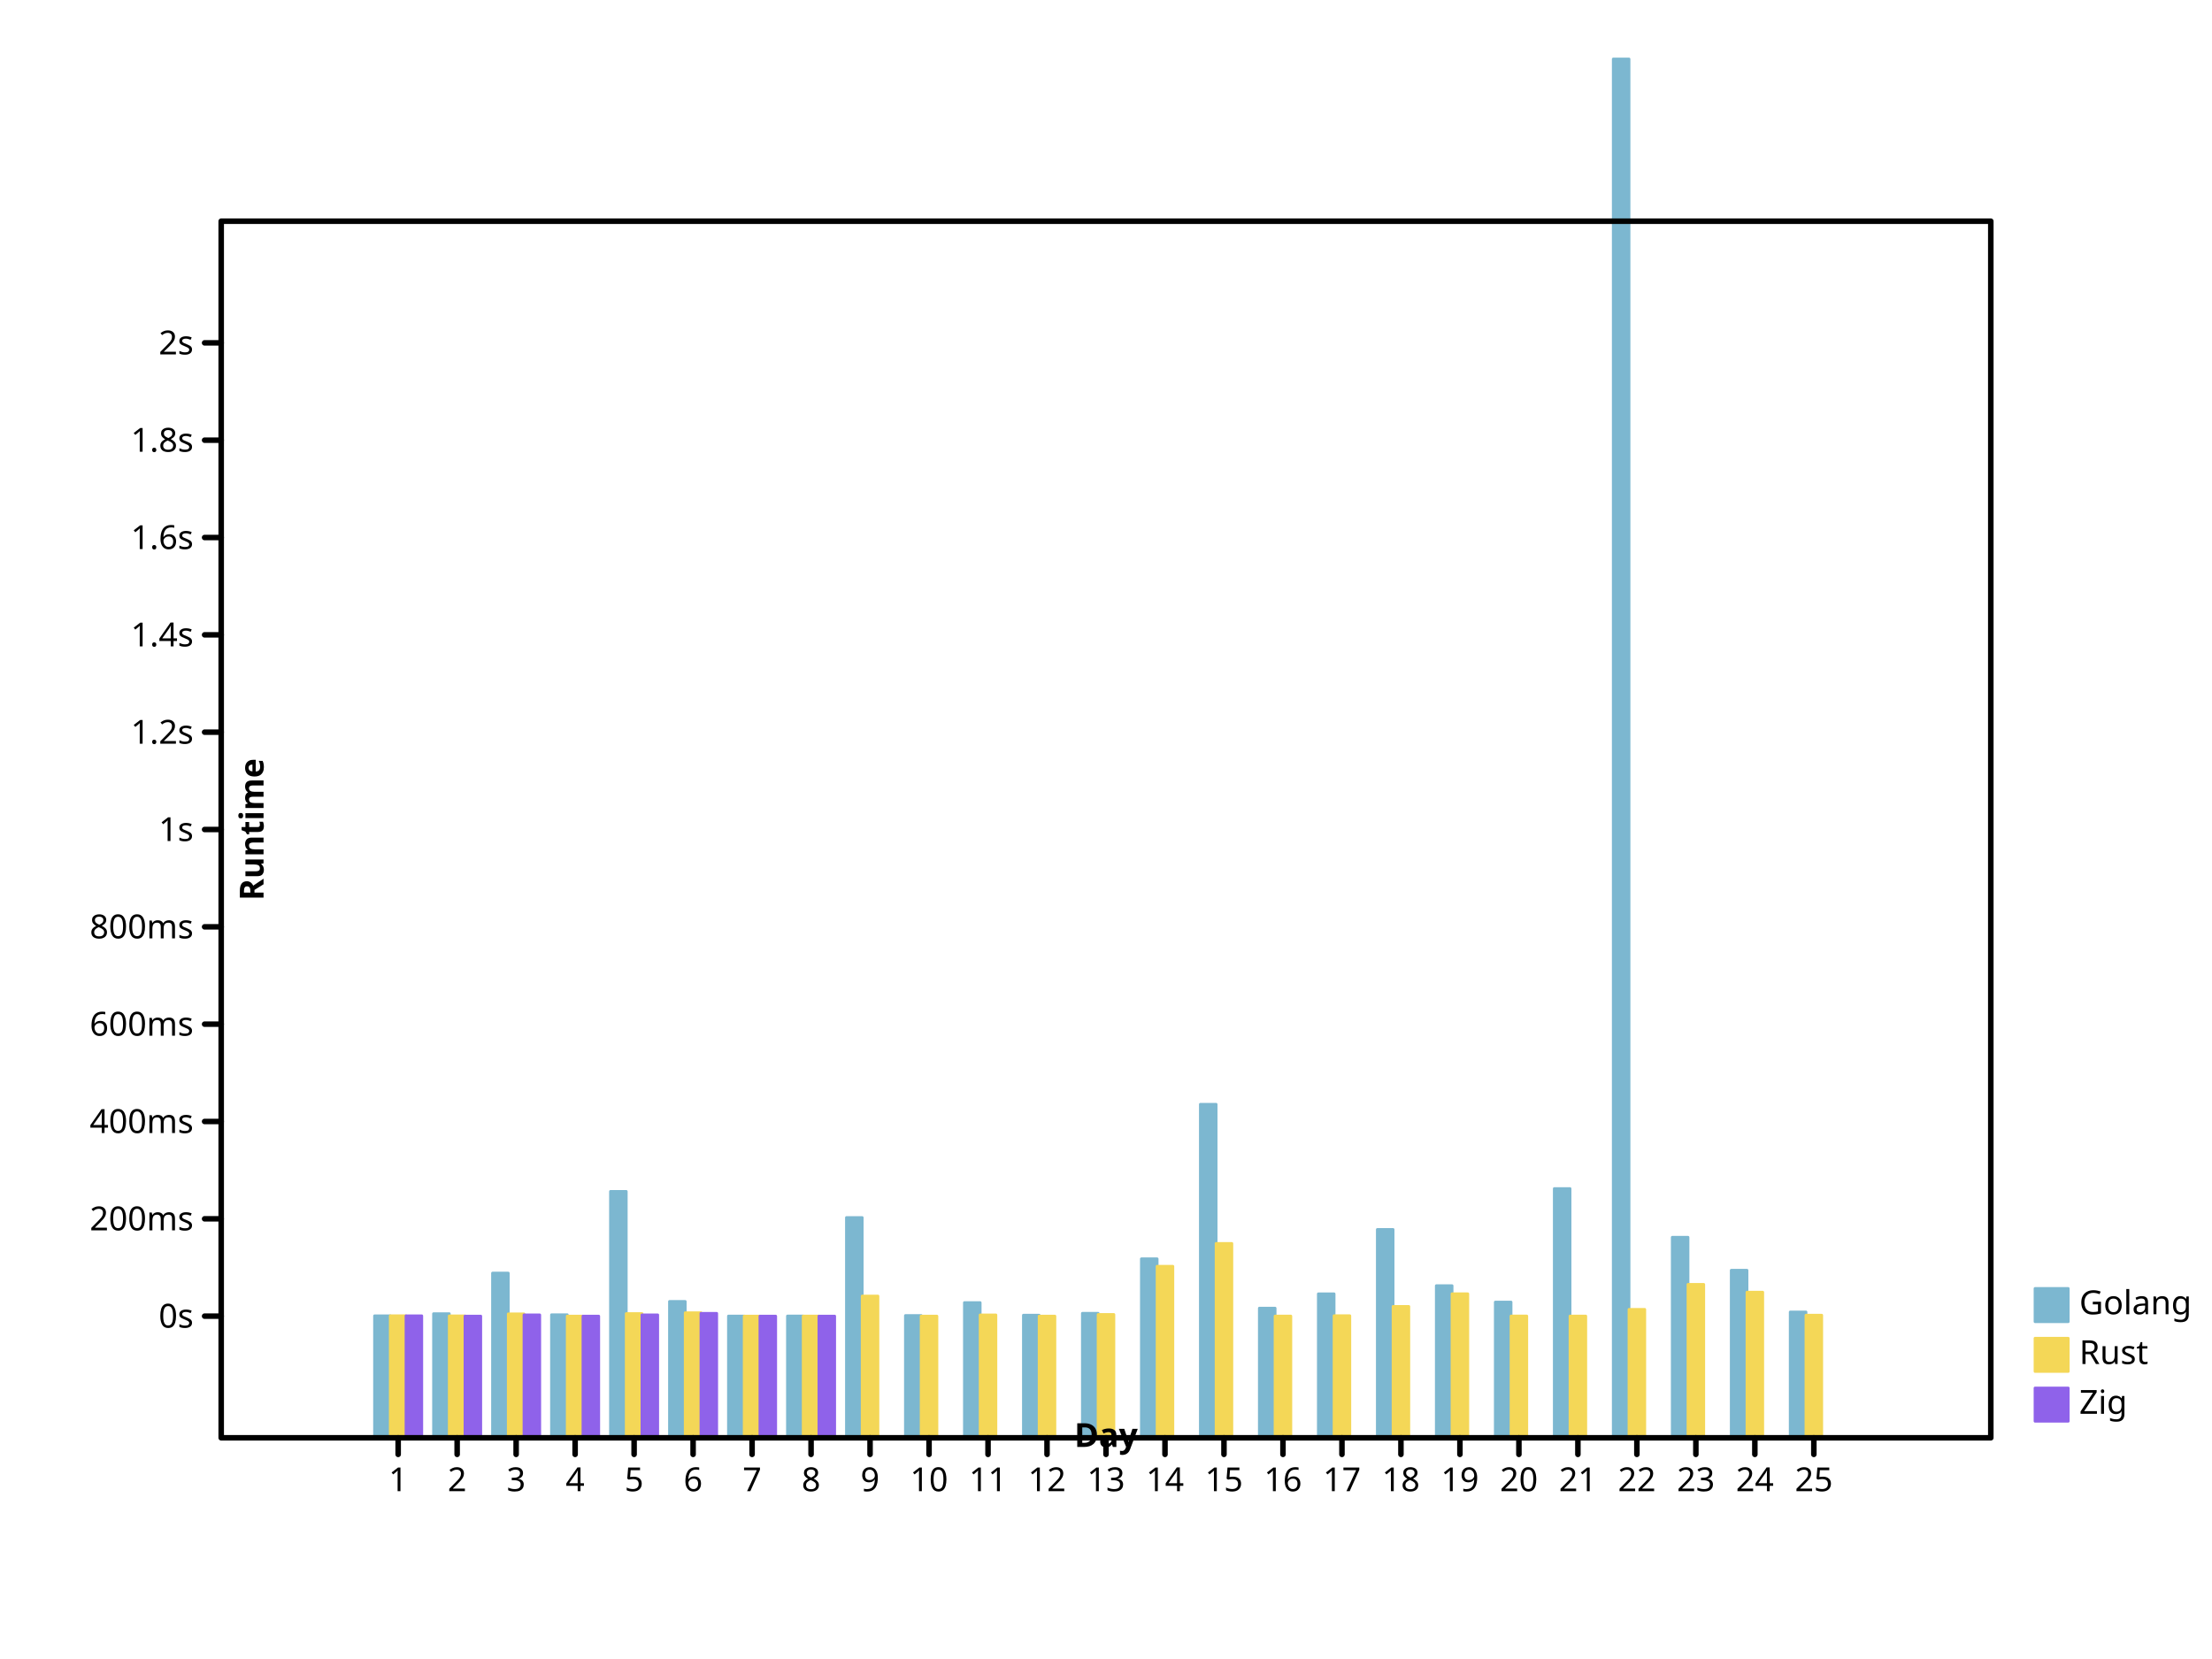
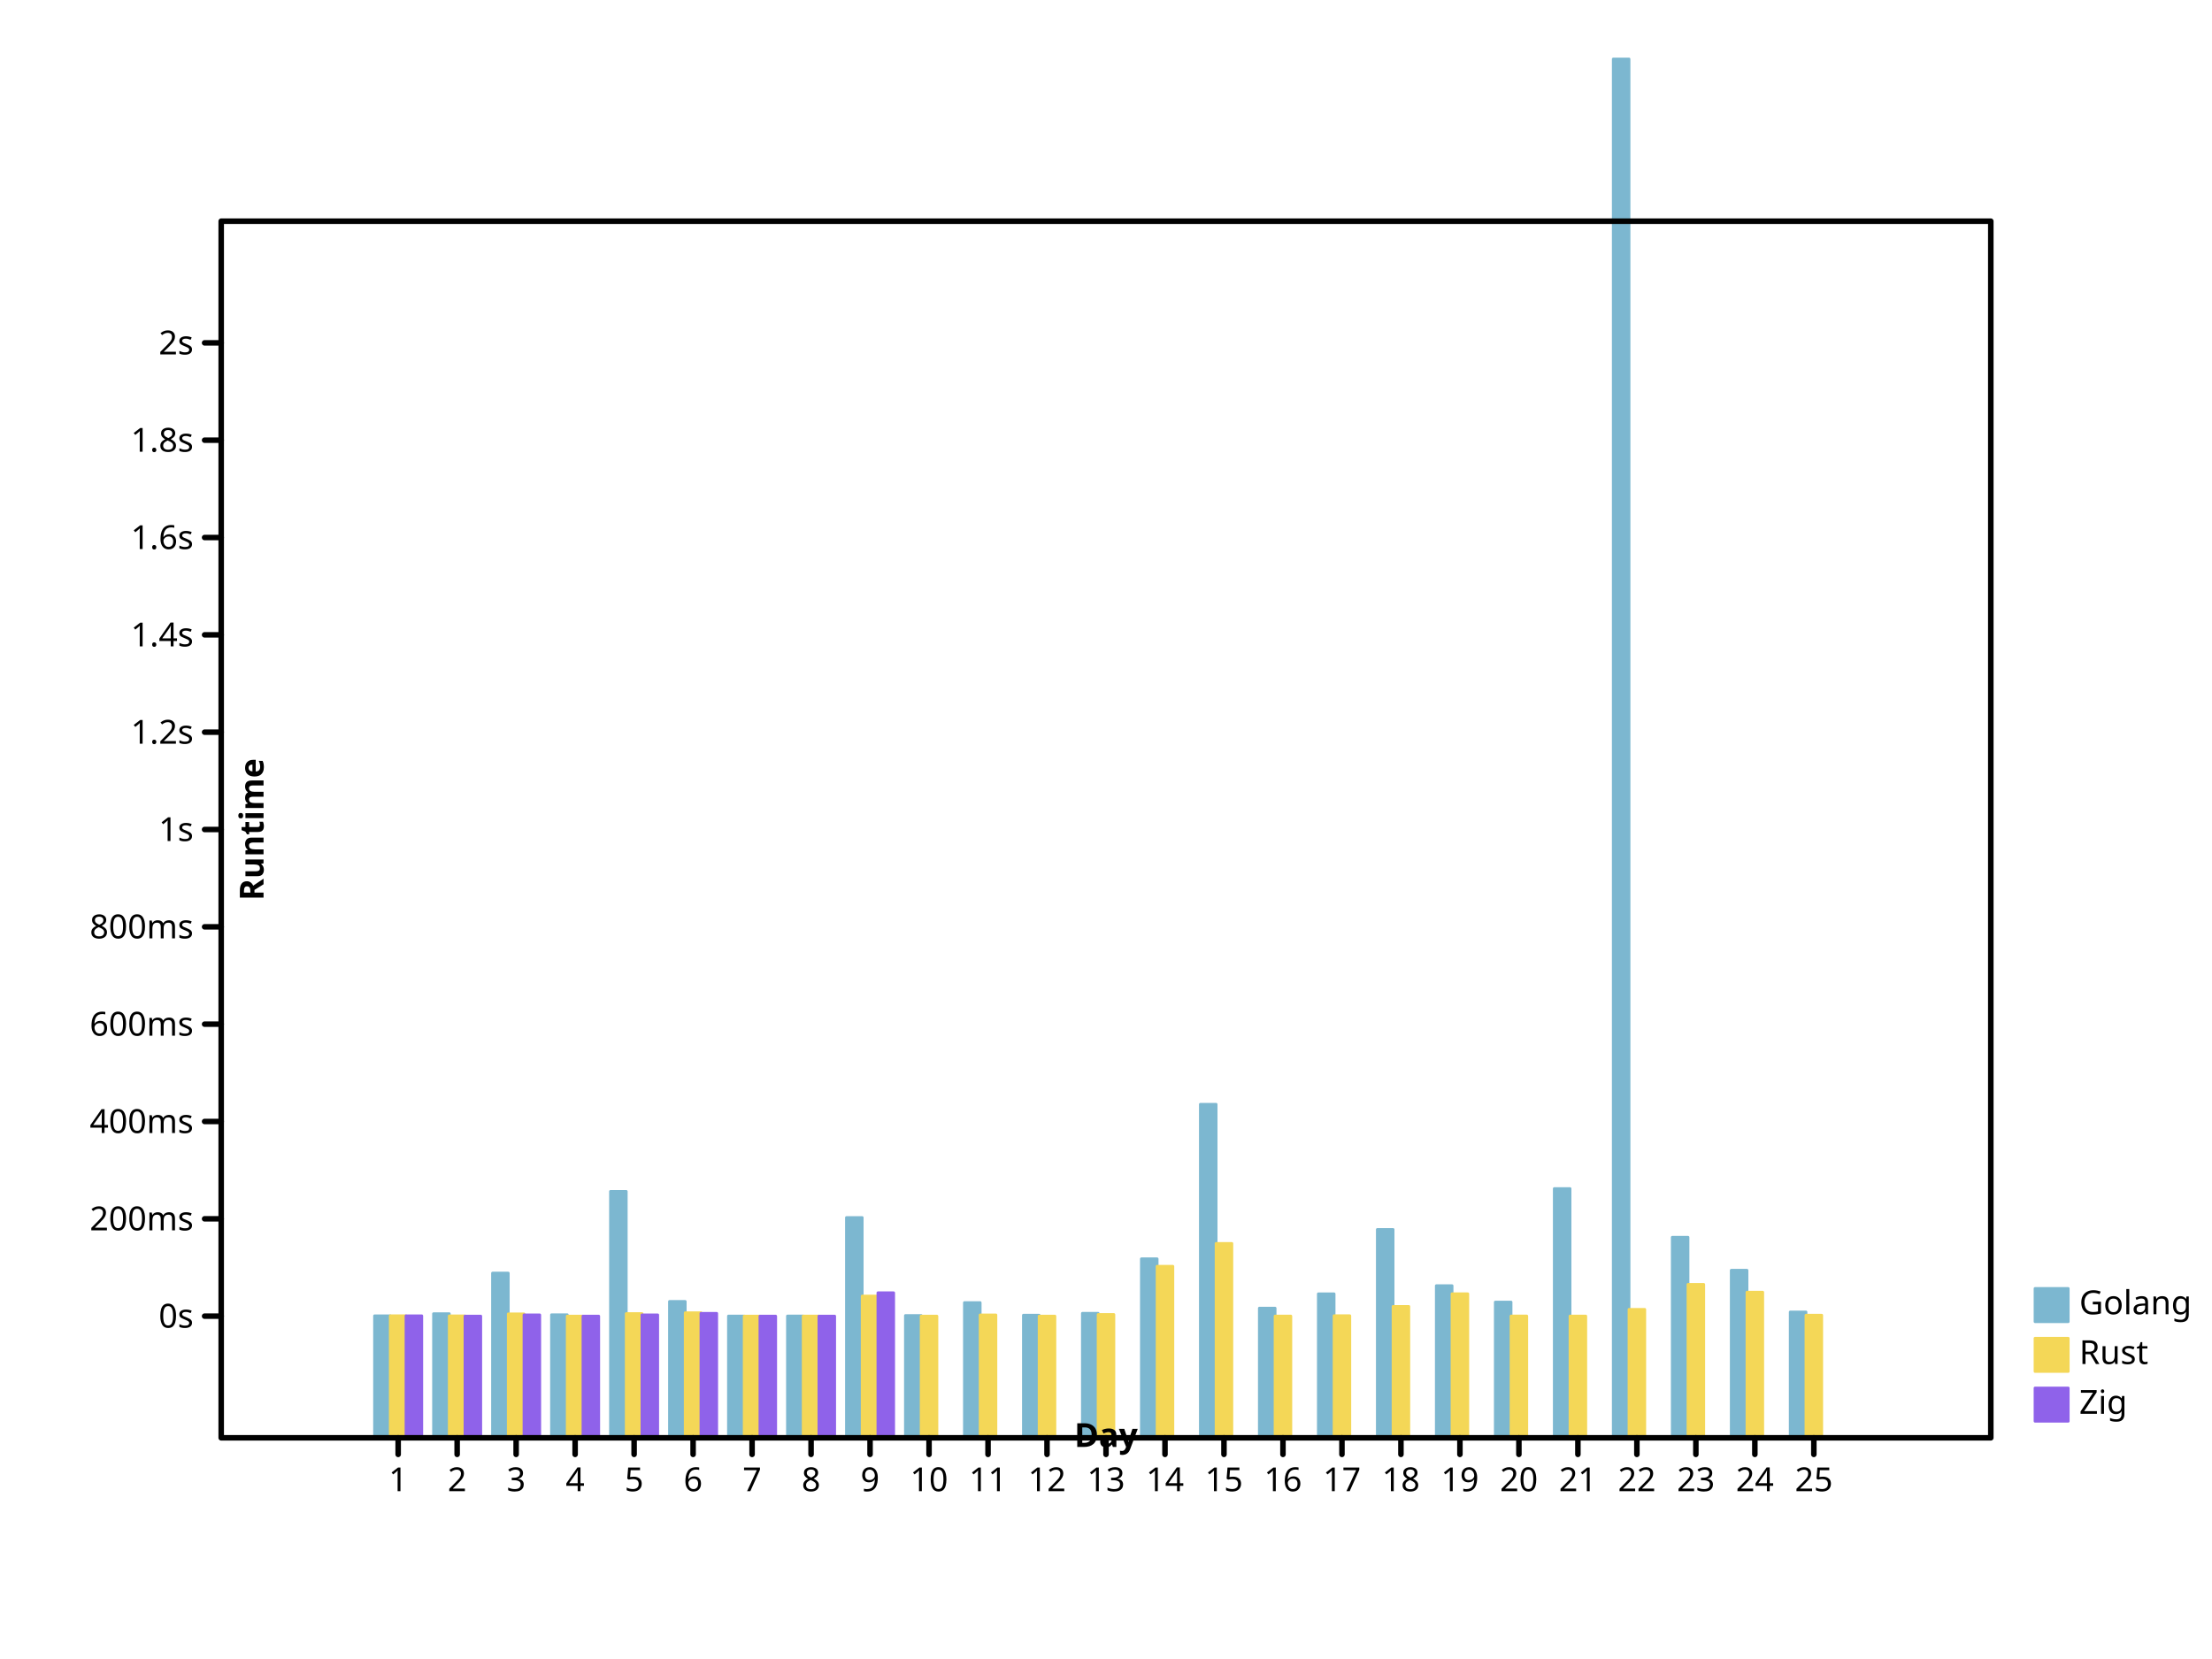
- <svg xmlns="http://www.w3.org/2000/svg" preserveAspectRatio="xMidYMid meet" width="800" height="600" viewbox="0 0 800 600">
+ <svg xmlns="http://www.w3.org/2000/svg" width="800" height="600" viewbox="0 0 800 600" preserveAspectRatio="xMidYMid meet">
  <defs>
-     <marker markerHeight="2%" id="circle" viewBox="0 0 10 10 " refX="5" refY="5" markerUnits="userSpaceOnUse" markerWidth="2%">
+     <marker markerUnits="userSpaceOnUse" markerWidth="2%" markerHeight="2%" id="circle" viewBox="0 0 10 10 " refX="5" refY="5">
      <circle cx="5" cy="5" r="3" fill="none" stroke="black" />
    </marker>
    <marker refY="5" markerUnits="userSpaceOnUse" markerWidth="2%" markerHeight="2%" id="filled-circle" viewBox="0 0 10 10 " refX="5">
-       <circle stroke="none" cx="5" cy="5" r="3" fill="black" />
+       <circle cy="5" r="3" fill="black" stroke="none" cx="5" />
    </marker>
-     <marker id="square" viewBox="0 0 10 10 " refX="5" refY="5" markerUnits="userSpaceOnUse" markerWidth="2%" markerHeight="2%">
-       <rect width="6" height="6" fill="none" stroke="black" x="2" y="2" />
+     <marker refY="5" markerUnits="userSpaceOnUse" markerWidth="2%" markerHeight="2%" id="square" viewBox="0 0 10 10 " refX="5">
+       <rect y="2" width="6" height="6" fill="none" stroke="black" x="2" />
    </marker>
-     <marker markerUnits="userSpaceOnUse" markerWidth="2%" markerHeight="2%" id="filled-square" viewBox="0 0 10 10 " refX="5" refY="5">
-       <rect fill="black" stroke="none" x="2" y="2" width="6" height="6" />
+     <marker refX="5" refY="5" markerUnits="userSpaceOnUse" markerWidth="2%" markerHeight="2%" id="filled-square" viewBox="0 0 10 10 ">
+       <rect height="6" fill="black" stroke="none" x="2" y="2" width="6" />
    </marker>
  </defs>
-   <g stroke-linecap="round" stroke-linejoin="round" transform="translate(80 520 )scale(1 -1 )" fill="hsl(198, 47%, 65%)" stroke="hsl(198, 47%, 65%)" stroke-width="1px">
-     <rect x="5.546667e+01" y="0" width="5.688889e+00" height="4.411344e+01" vector-effect="non-scaling-stroke" />
-     <rect y="0" width="5.688889e+00" height="4.488668e+01" vector-effect="non-scaling-stroke" x="7.680000e+01" />
-     <rect vector-effect="non-scaling-stroke" x="9.813333e+01" y="0" width="5.688889e+00" height="5.956744e+01" />
-     <rect width="5.688889e+00" height="4.450090e+01" vector-effect="non-scaling-stroke" x="1.194667e+02" y="0" />
-     <rect height="8.910424e+01" vector-effect="non-scaling-stroke" x="1.408000e+02" y="0" width="5.688889e+00" />
-     <rect vector-effect="non-scaling-stroke" x="1.621333e+02" y="0" width="5.688889e+00" height="4.930535e+01" />
-     <rect vector-effect="non-scaling-stroke" x="1.834667e+02" y="0" width="5.688889e+00" height="4.403223e+01" />
-     <rect height="4.404383e+01" vector-effect="non-scaling-stroke" x="2.048000e+02" y="0" width="5.688889e+00" />
-     <rect width="5.688889e+00" height="7.965545e+01" vector-effect="non-scaling-stroke" x="2.261333e+02" y="0" />
-     <rect y="0" width="5.688889e+00" height="4.421793e+01" vector-effect="non-scaling-stroke" x="2.474667e+02" />
-     <rect y="0" width="5.688889e+00" height="4.889217e+01" vector-effect="non-scaling-stroke" x="2.688000e+02" />
-     <rect y="0" width="5.688889e+00" height="4.433675e+01" vector-effect="non-scaling-stroke" x="2.901333e+02" />
-     <rect y="0" width="5.688889e+00" height="4.502286e+01" vector-effect="non-scaling-stroke" x="3.114667e+02" />
+   <g stroke="hsl(198, 47%, 65%)" stroke-width="1px" stroke-linecap="round" stroke-linejoin="round" transform="translate(80 520 )scale(1 -1 )" fill="hsl(198, 47%, 65%)">
+     <rect vector-effect="non-scaling-stroke" x="5.546667e+01" y="0" width="5.688889e+00" height="4.411344e+01" />
+     <rect width="5.688889e+00" height="4.488668e+01" vector-effect="non-scaling-stroke" x="7.680000e+01" y="0" />
+     <rect x="9.813333e+01" y="0" width="5.688889e+00" height="5.956744e+01" vector-effect="non-scaling-stroke" />
+     <rect vector-effect="non-scaling-stroke" x="1.194667e+02" y="0" width="5.688889e+00" height="4.450090e+01" />
+     <rect y="0" width="5.688889e+00" height="8.910424e+01" vector-effect="non-scaling-stroke" x="1.408000e+02" />
+     <rect width="5.688889e+00" height="4.930535e+01" vector-effect="non-scaling-stroke" x="1.621333e+02" y="0" />
+     <rect height="4.403223e+01" vector-effect="non-scaling-stroke" x="1.834667e+02" y="0" width="5.688889e+00" />
+     <rect vector-effect="non-scaling-stroke" x="2.048000e+02" y="0" width="5.688889e+00" height="4.404383e+01" />
+     <rect vector-effect="non-scaling-stroke" x="2.261333e+02" y="0" width="5.688889e+00" height="7.965545e+01" />
+     <rect vector-effect="non-scaling-stroke" x="2.474667e+02" y="0" width="5.688889e+00" height="4.421793e+01" />
+     <rect vector-effect="non-scaling-stroke" x="2.688000e+02" y="0" width="5.688889e+00" height="4.889217e+01" />
+     <rect width="5.688889e+00" height="4.433675e+01" vector-effect="non-scaling-stroke" x="2.901333e+02" y="0" />
+     <rect width="5.688889e+00" height="4.502286e+01" vector-effect="non-scaling-stroke" x="3.114667e+02" y="0" />
    <rect x="3.328000e+02" y="0" width="5.688889e+00" height="6.472781e+01" vector-effect="non-scaling-stroke" />
-     <rect x="3.541333e+02" y="0" width="5.688889e+00" height="1.206203e+02" vector-effect="non-scaling-stroke" />
-     <rect height="4.688408e+01" vector-effect="non-scaling-stroke" x="3.754667e+02" y="0" width="5.688889e+00" />
+     <rect vector-effect="non-scaling-stroke" x="3.541333e+02" y="0" width="5.688889e+00" height="1.206203e+02" />
+     <rect y="0" width="5.688889e+00" height="4.688408e+01" vector-effect="non-scaling-stroke" x="3.754667e+02" />
    <rect vector-effect="non-scaling-stroke" x="3.968000e+02" y="0" width="5.688889e+00" height="5.206799e+01" />
-     <rect vector-effect="non-scaling-stroke" x="4.181333e+02" y="0" width="5.688889e+00" height="7.533751e+01" />
-     <rect x="4.394667e+02" y="0" width="5.688889e+00" height="5.500452e+01" vector-effect="non-scaling-stroke" />
-     <rect y="0" width="5.688889e+00" height="4.908151e+01" vector-effect="non-scaling-stroke" x="4.608000e+02" />
-     <rect width="5.688889e+00" height="9.013012e+01" vector-effect="non-scaling-stroke" x="4.821333e+02" y="0" />
-     <rect width="5.688889e+00" height="4.986591e+02" vector-effect="non-scaling-stroke" x="5.034667e+02" y="0" />
-     <rect vector-effect="non-scaling-stroke" x="5.248000e+02" y="0" width="5.688889e+00" height="7.252352e+01" />
-     <rect height="6.058916e+01" vector-effect="non-scaling-stroke" x="5.461333e+02" y="0" width="5.688889e+00" />
-     <rect y="0" width="5.688889e+00" height="4.549603e+01" vector-effect="non-scaling-stroke" x="5.674667e+02" />
+     <rect x="4.181333e+02" y="0" width="5.688889e+00" height="7.533751e+01" vector-effect="non-scaling-stroke" />
+     <rect vector-effect="non-scaling-stroke" x="4.394667e+02" y="0" width="5.688889e+00" height="5.500452e+01" />
+     <rect x="4.608000e+02" y="0" width="5.688889e+00" height="4.908151e+01" vector-effect="non-scaling-stroke" />
+     <rect height="9.013012e+01" vector-effect="non-scaling-stroke" x="4.821333e+02" y="0" width="5.688889e+00" />
+     <rect x="5.034667e+02" y="0" width="5.688889e+00" height="4.986591e+02" vector-effect="non-scaling-stroke" />
+     <rect height="7.252352e+01" vector-effect="non-scaling-stroke" x="5.248000e+02" y="0" width="5.688889e+00" />
+     <rect vector-effect="non-scaling-stroke" x="5.461333e+02" y="0" width="5.688889e+00" height="6.058916e+01" />
+     <rect height="4.549603e+01" vector-effect="non-scaling-stroke" x="5.674667e+02" y="0" width="5.688889e+00" />
  </g>
  <g stroke-linecap="round" stroke-linejoin="round" transform="translate(80 520 )scale(1 -1 )" fill="hsl(49, 88%, 65%)" stroke="hsl(49, 88%, 65%)" stroke-width="1px">
    <rect vector-effect="non-scaling-stroke" x="6.115556e+01" y="0" width="5.688889e+00" height="4.412049e+01" />
-     <rect vector-effect="non-scaling-stroke" x="8.248889e+01" y="0" width="5.688889e+00" height="4.408069e+01" />
-     <rect y="0" width="5.688889e+00" height="4.480366e+01" vector-effect="non-scaling-stroke" x="1.038222e+02" />
-     <rect vector-effect="non-scaling-stroke" x="1.251556e+02" y="0" width="5.688889e+00" height="4.400138e+01" />
-     <rect y="0" width="5.688889e+00" height="4.491188e+01" vector-effect="non-scaling-stroke" x="1.464889e+02" />
-     <rect x="1.678222e+02" y="0" width="5.688889e+00" height="4.521781e+01" vector-effect="non-scaling-stroke" />
-     <rect height="4.400071e+01" vector-effect="non-scaling-stroke" x="1.891556e+02" y="0" width="5.688889e+00" />
-     <rect vector-effect="non-scaling-stroke" x="2.104889e+02" y="0" width="5.688889e+00" height="4.401271e+01" />
-     <rect y="0" width="5.688889e+00" height="5.126519e+01" vector-effect="non-scaling-stroke" x="2.318222e+02" />
+     <rect height="4.408069e+01" vector-effect="non-scaling-stroke" x="8.248889e+01" y="0" width="5.688889e+00" />
+     <rect height="4.480366e+01" vector-effect="non-scaling-stroke" x="1.038222e+02" y="0" width="5.688889e+00" />
+     <rect width="5.688889e+00" height="4.400138e+01" vector-effect="non-scaling-stroke" x="1.251556e+02" y="0" />
+     <rect x="1.464889e+02" y="0" width="5.688889e+00" height="4.491188e+01" vector-effect="non-scaling-stroke" />
+     <rect height="4.521781e+01" vector-effect="non-scaling-stroke" x="1.678222e+02" y="0" width="5.688889e+00" />
+     <rect width="5.688889e+00" height="4.400071e+01" vector-effect="non-scaling-stroke" x="1.891556e+02" y="0" />
+     <rect width="5.688889e+00" height="4.401271e+01" vector-effect="non-scaling-stroke" x="2.104889e+02" y="0" />
+     <rect x="2.318222e+02" y="0" width="5.688889e+00" height="5.126519e+01" vector-effect="non-scaling-stroke" />
    <rect vector-effect="non-scaling-stroke" x="2.531556e+02" y="0" width="5.688889e+00" height="4.400106e+01" />
    <rect vector-effect="non-scaling-stroke" x="2.744889e+02" y="0" width="5.688889e+00" height="4.443394e+01" />
-     <rect width="5.688889e+00" height="4.401113e+01" vector-effect="non-scaling-stroke" x="2.958222e+02" y="0" />
-     <rect x="3.171556e+02" y="0" width="5.688889e+00" height="4.458890e+01" vector-effect="non-scaling-stroke" />
-     <rect vector-effect="non-scaling-stroke" x="3.384889e+02" y="0" width="5.688889e+00" height="6.202717e+01" />
-     <rect vector-effect="non-scaling-stroke" x="3.598222e+02" y="0" width="5.688889e+00" height="7.028620e+01" />
-     <rect vector-effect="non-scaling-stroke" x="3.811556e+02" y="0" width="5.688889e+00" height="4.402381e+01" />
-     <rect width="5.688889e+00" height="4.414066e+01" vector-effect="non-scaling-stroke" x="4.024889e+02" y="0" />
-     <rect height="4.750379e+01" vector-effect="non-scaling-stroke" x="4.238222e+02" y="0" width="5.688889e+00" />
-     <rect vector-effect="non-scaling-stroke" x="4.451556e+02" y="0" width="5.688889e+00" height="5.208208e+01" />
-     <rect vector-effect="non-scaling-stroke" x="4.664889e+02" y="0" width="5.688889e+00" height="4.403650e+01" />
-     <rect y="0" width="5.688889e+00" height="4.402484e+01" vector-effect="non-scaling-stroke" x="4.878222e+02" />
-     <rect x="5.091556e+02" y="0" width="5.688889e+00" height="4.644030e+01" vector-effect="non-scaling-stroke" />
+     <rect height="4.401113e+01" vector-effect="non-scaling-stroke" x="2.958222e+02" y="0" width="5.688889e+00" />
+     <rect vector-effect="non-scaling-stroke" x="3.171556e+02" y="0" width="5.688889e+00" height="4.458890e+01" />
+     <rect width="5.688889e+00" height="6.202717e+01" vector-effect="non-scaling-stroke" x="3.384889e+02" y="0" />
+     <rect x="3.598222e+02" y="0" width="5.688889e+00" height="7.028620e+01" vector-effect="non-scaling-stroke" />
+     <rect y="0" width="5.688889e+00" height="4.402381e+01" vector-effect="non-scaling-stroke" x="3.811556e+02" />
+     <rect y="0" width="5.688889e+00" height="4.414066e+01" vector-effect="non-scaling-stroke" x="4.024889e+02" />
+     <rect x="4.238222e+02" y="0" width="5.688889e+00" height="4.750379e+01" vector-effect="non-scaling-stroke" />
+     <rect x="4.451556e+02" y="0" width="5.688889e+00" height="5.208208e+01" vector-effect="non-scaling-stroke" />
+     <rect width="5.688889e+00" height="4.403650e+01" vector-effect="non-scaling-stroke" x="4.664889e+02" y="0" />
+     <rect vector-effect="non-scaling-stroke" x="4.878222e+02" y="0" width="5.688889e+00" height="4.402484e+01" />
+     <rect width="5.688889e+00" height="4.644030e+01" vector-effect="non-scaling-stroke" x="5.091556e+02" y="0" />
    <rect height="5.547576e+01" vector-effect="non-scaling-stroke" x="5.304889e+02" y="0" width="5.688889e+00" />
-     <rect vector-effect="non-scaling-stroke" x="5.518222e+02" y="0" width="5.688889e+00" height="5.265991e+01" />
-     <rect width="5.688889e+00" height="4.433897e+01" vector-effect="non-scaling-stroke" x="5.731556e+02" y="0" />
+     <rect x="5.518222e+02" y="0" width="5.688889e+00" height="5.265991e+01" vector-effect="non-scaling-stroke" />
+     <rect vector-effect="non-scaling-stroke" x="5.731556e+02" y="0" width="5.688889e+00" height="4.433897e+01" />
  </g>
-   <g fill="hsl(260, 76%, 65%)" stroke="hsl(260, 76%, 65%)" stroke-width="1px" stroke-linecap="round" stroke-linejoin="round" transform="translate(80 520 )scale(1 -1 )">
-     <rect vector-effect="non-scaling-stroke" x="6.684444e+01" y="0" width="5.688889e+00" height="4.411533e+01" />
-     <rect vector-effect="non-scaling-stroke" x="8.817778e+01" y="0" width="5.688889e+00" height="4.401099e+01" />
-     <rect vector-effect="non-scaling-stroke" x="1.095111e+02" y="0" width="5.688889e+00" height="4.444991e+01" />
-     <rect height="4.400138e+01" vector-effect="non-scaling-stroke" x="1.308444e+02" y="0" width="5.688889e+00" />
-     <rect vector-effect="non-scaling-stroke" x="1.521778e+02" y="0" width="5.688889e+00" height="4.445653e+01" />
-     <rect width="5.688889e+00" height="4.500922e+01" vector-effect="non-scaling-stroke" x="1.735111e+02" y="0" />
-     <rect y="0" width="5.688889e+00" height="4.400052e+01" vector-effect="non-scaling-stroke" x="1.948444e+02" />
+   <g stroke-linecap="round" stroke-linejoin="round" transform="translate(80 520 )scale(1 -1 )" fill="hsl(260, 76%, 65%)" stroke="hsl(260, 76%, 65%)" stroke-width="1px">
+     <rect height="4.411533e+01" vector-effect="non-scaling-stroke" x="6.684444e+01" y="0" width="5.688889e+00" />
+     <rect height="4.401099e+01" vector-effect="non-scaling-stroke" x="8.817778e+01" y="0" width="5.688889e+00" />
+     <rect x="1.095111e+02" y="0" width="5.688889e+00" height="4.444991e+01" vector-effect="non-scaling-stroke" />
+     <rect vector-effect="non-scaling-stroke" x="1.308444e+02" y="0" width="5.688889e+00" height="4.400138e+01" />
+     <rect width="5.688889e+00" height="4.445653e+01" vector-effect="non-scaling-stroke" x="1.521778e+02" y="0" />
+     <rect y="0" width="5.688889e+00" height="4.500922e+01" vector-effect="non-scaling-stroke" x="1.735111e+02" />
+     <rect height="4.400052e+01" vector-effect="non-scaling-stroke" x="1.948444e+02" y="0" width="5.688889e+00" />
    <rect width="5.688889e+00" height="4.400934e+01" vector-effect="non-scaling-stroke" x="2.161778e+02" y="0" />
+     <rect vector-effect="non-scaling-stroke" x="2.375111e+02" y="0" width="5.688889e+00" height="5.244426e+01" />
  </g>
-   <g font-style="normal" stroke-linejoin="round" stroke-width="1px" font-family="sans-serif" dominant-baseline="hanging" stroke-linecap="round" font-size="12px" font-weight="normal" text-anchor="start" fill="hsl(198, 47%, 65%)" stroke="hsl(198, 47%, 65%)">
-     <rect vector-effect="non-scaling-stroke" x="736" y="466" width="12" height="12" />
+   <g font-style="normal" font-size="12px" stroke-width="1px" dominant-baseline="hanging" fill="hsl(198, 47%, 65%)" stroke="hsl(198, 47%, 65%)" font-weight="normal" text-anchor="start" stroke-linejoin="round" font-family="sans-serif" stroke-linecap="round">
+     <rect y="466" width="12" height="12" vector-effect="non-scaling-stroke" x="736" />
    <g fill="black" stroke="black">
-       <text x="752" y="466" dominant-baseline="hanging" stroke="none" vector-effect="non-scaling-stroke">Golang</text>
+       <text y="466" dominant-baseline="hanging" stroke="none" vector-effect="non-scaling-stroke" x="752">Golang</text>
    </g>
-     <g font-style="normal" stroke-linejoin="round" font-family="sans-serif" font-size="12px" stroke-linecap="round" font-weight="normal" text-anchor="start" stroke-width="1px" stroke="hsl(49, 88%, 65%)" dominant-baseline="hanging" fill="hsl(49, 88%, 65%)">
-       <rect vector-effect="non-scaling-stroke" x="736" y="484" width="12" height="12" />
+     <g stroke-linejoin="round" font-family="sans-serif" font-size="12px" font-style="normal" stroke="hsl(49, 88%, 65%)" stroke-width="1px" dominant-baseline="hanging" text-anchor="start" fill="hsl(49, 88%, 65%)" stroke-linecap="round" font-weight="normal">
+       <rect height="12" vector-effect="non-scaling-stroke" x="736" y="484" width="12" />
      <g fill="black" stroke="black">
-         <text y="484" dominant-baseline="hanging" stroke="none" vector-effect="non-scaling-stroke" x="752">Rust</text>
+         <text dominant-baseline="hanging" stroke="none" vector-effect="non-scaling-stroke" x="752" y="484">Rust</text>
      </g>
-       <g font-weight="normal" text-anchor="start" stroke-width="1px" stroke="hsl(260, 76%, 65%)" font-style="normal" stroke-linecap="round" font-size="12px" font-family="sans-serif" dominant-baseline="hanging" fill="hsl(260, 76%, 65%)" stroke-linejoin="round">
-         <rect vector-effect="non-scaling-stroke" x="736" y="502" width="12" height="12" />
+       <g font-size="12px" font-weight="normal" text-anchor="start" stroke="hsl(260, 76%, 65%)" stroke-width="1px" stroke-linecap="round" stroke-linejoin="round" font-family="sans-serif" font-style="normal" fill="hsl(260, 76%, 65%)" dominant-baseline="hanging">
+         <rect y="502" width="12" height="12" vector-effect="non-scaling-stroke" x="736" />
        <g stroke="black" fill="black">
-           <text vector-effect="non-scaling-stroke" x="752" y="502" dominant-baseline="hanging" stroke="none">Zig</text>
-           <g font-style="normal" font-weight="normal" text-anchor="start" stroke-width="2px" stroke-linejoin="round" font-family="sans-serif" stroke-linecap="round" dominant-baseline="hanging" fill="none" font-size="12px">
-             <rect height="440" vector-effect="non-scaling-stroke" x="80" y="80" width="640" />
+           <text stroke="none" vector-effect="non-scaling-stroke" x="752" y="502" dominant-baseline="hanging">Zig</text>
+           <g text-anchor="start" font-size="12px" stroke-width="2px" stroke-linejoin="round" dominant-baseline="hanging" font-family="sans-serif" font-style="normal" stroke-linecap="round" font-weight="normal" fill="none">
+             <rect y="80" width="640" height="440" vector-effect="non-scaling-stroke" x="80" />
          </g>
-           <g stroke="black" font-family="sans-serif" dominant-baseline="hanging" stroke-linecap="round" font-size="12px" text-anchor="start" transform="translate(80 520 )scale(1 -1 )" stroke-width="2px" stroke-linejoin="round" fill="none" font-style="normal" font-weight="normal">
-             <path vector-effect="non-scaling-stroke" d="M64,0 L64,-6 M8.533333e+01,0 L8.533333e+01,-6 M1.066667e+02,0 L1.066667e+02,-6 M128,0 L128,-6 M1.493333e+02,0 L1.493333e+02,-6 M1.706667e+02,0 L1.706667e+02,-6 M192,0 L192,-6 M2.133333e+02,0 L2.133333e+02,-6 M2.346667e+02,0 L2.346667e+02,-6 M256,0 L256,-6 M2.773333e+02,0 L2.773333e+02,-6 M2.986667e+02,0 L2.986667e+02,-6 M320,0 L320,-6 M3.413333e+02,0 L3.413333e+02,-6 M3.626667e+02,0 L3.626667e+02,-6 M384,0 L384,-6 M4.053333e+02,0 L4.053333e+02,-6 M4.266667e+02,0 L4.266667e+02,-6 M448,0 L448,-6 M4.693333e+02,0 L4.693333e+02,-6 M4.906667e+02,0 L4.906667e+02,-6 M512,0 L512,-6 M5.333333e+02,0 L5.333333e+02,-6 M5.546667e+02,0 L5.546667e+02,-6 M576,0 L576,-6 " />
+           <g text-anchor="start" font-size="12px" font-style="normal" fill="none" dominant-baseline="hanging" transform="translate(80 520 )scale(1 -1 )" stroke-linejoin="round" font-family="sans-serif" font-weight="normal" stroke="black" stroke-width="2px" stroke-linecap="round">
+             <path d="M64,0 L64,-6 M8.533333e+01,0 L8.533333e+01,-6 M1.066667e+02,0 L1.066667e+02,-6 M128,0 L128,-6 M1.493333e+02,0 L1.493333e+02,-6 M1.706667e+02,0 L1.706667e+02,-6 M192,0 L192,-6 M2.133333e+02,0 L2.133333e+02,-6 M2.346667e+02,0 L2.346667e+02,-6 M256,0 L256,-6 M2.773333e+02,0 L2.773333e+02,-6 M2.986667e+02,0 L2.986667e+02,-6 M320,0 L320,-6 M3.413333e+02,0 L3.413333e+02,-6 M3.626667e+02,0 L3.626667e+02,-6 M384,0 L384,-6 M4.053333e+02,0 L4.053333e+02,-6 M4.266667e+02,0 L4.266667e+02,-6 M448,0 L448,-6 M4.693333e+02,0 L4.693333e+02,-6 M4.906667e+02,0 L4.906667e+02,-6 M512,0 L512,-6 M5.333333e+02,0 L5.333333e+02,-6 M5.546667e+02,0 L5.546667e+02,-6 M576,0 L576,-6 " vector-effect="non-scaling-stroke" />
          </g>
-           <g text-anchor="middle" transform="translate(80 520 )scale(1 1 )" fill="black" dominant-baseline="hanging" font-style="normal" font-weight="normal" font-size="12px" stroke="black" stroke-linejoin="round" font-family="sans-serif" stroke-width="2px" stroke-linecap="round">
-             <text stroke="none" vector-effect="non-scaling-stroke" x="64" y="10" dominant-baseline="hanging">1</text>
-             <text stroke="none" vector-effect="non-scaling-stroke" x="8.533333e+01" y="10" dominant-baseline="hanging">2</text>
+           <g text-anchor="middle" stroke-linejoin="round" transform="translate(80 520 )scale(1 1 )" font-family="sans-serif" font-size="12px" fill="black" stroke="black" stroke-width="2px" stroke-linecap="round" dominant-baseline="hanging" font-style="normal" font-weight="normal">
+             <text vector-effect="non-scaling-stroke" x="64" y="10" dominant-baseline="hanging" stroke="none">1</text>
+             <text y="10" dominant-baseline="hanging" stroke="none" vector-effect="non-scaling-stroke" x="8.533333e+01">2</text>
            <text y="10" dominant-baseline="hanging" stroke="none" vector-effect="non-scaling-stroke" x="1.066667e+02">3</text>
-             <text stroke="none" vector-effect="non-scaling-stroke" x="128" y="10" dominant-baseline="hanging">4</text>
-             <text dominant-baseline="hanging" stroke="none" vector-effect="non-scaling-stroke" x="1.493333e+02" y="10">5</text>
-             <text x="1.706667e+02" y="10" dominant-baseline="hanging" stroke="none" vector-effect="non-scaling-stroke">6</text>
-             <text y="10" dominant-baseline="hanging" stroke="none" vector-effect="non-scaling-stroke" x="192">7</text>
-             <text stroke="none" vector-effect="non-scaling-stroke" x="2.133333e+02" y="10" dominant-baseline="hanging">8</text>
+             <text y="10" dominant-baseline="hanging" stroke="none" vector-effect="non-scaling-stroke" x="128">4</text>
+             <text y="10" dominant-baseline="hanging" stroke="none" vector-effect="non-scaling-stroke" x="1.493333e+02">5</text>
+             <text dominant-baseline="hanging" stroke="none" vector-effect="non-scaling-stroke" x="1.706667e+02" y="10">6</text>
+             <text dominant-baseline="hanging" stroke="none" vector-effect="non-scaling-stroke" x="192" y="10">7</text>
+             <text x="2.133333e+02" y="10" dominant-baseline="hanging" stroke="none" vector-effect="non-scaling-stroke">8</text>
            <text stroke="none" vector-effect="non-scaling-stroke" x="2.346667e+02" y="10" dominant-baseline="hanging">9</text>
-             <text x="256" y="10" dominant-baseline="hanging" stroke="none" vector-effect="non-scaling-stroke">10</text>
-             <text y="10" dominant-baseline="hanging" stroke="none" vector-effect="non-scaling-stroke" x="2.773333e+02">11</text>
+             <text dominant-baseline="hanging" stroke="none" vector-effect="non-scaling-stroke" x="256" y="10">10</text>
+             <text stroke="none" vector-effect="non-scaling-stroke" x="2.773333e+02" y="10" dominant-baseline="hanging">11</text>
            <text y="10" dominant-baseline="hanging" stroke="none" vector-effect="non-scaling-stroke" x="2.986667e+02">12</text>
-             <text x="320" y="10" dominant-baseline="hanging" stroke="none" vector-effect="non-scaling-stroke">13</text>
-             <text stroke="none" vector-effect="non-scaling-stroke" x="3.413333e+02" y="10" dominant-baseline="hanging">14</text>
-             <text dominant-baseline="hanging" stroke="none" vector-effect="non-scaling-stroke" x="3.626667e+02" y="10">15</text>
-             <text x="384" y="10" dominant-baseline="hanging" stroke="none" vector-effect="non-scaling-stroke">16</text>
+             <text vector-effect="non-scaling-stroke" x="320" y="10" dominant-baseline="hanging" stroke="none">13</text>
+             <text x="3.413333e+02" y="10" dominant-baseline="hanging" stroke="none" vector-effect="non-scaling-stroke">14</text>
+             <text stroke="none" vector-effect="non-scaling-stroke" x="3.626667e+02" y="10" dominant-baseline="hanging">15</text>
+             <text dominant-baseline="hanging" stroke="none" vector-effect="non-scaling-stroke" x="384" y="10">16</text>
            <text stroke="none" vector-effect="non-scaling-stroke" x="4.053333e+02" y="10" dominant-baseline="hanging">17</text>
-             <text dominant-baseline="hanging" stroke="none" vector-effect="non-scaling-stroke" x="4.266667e+02" y="10">18</text>
-             <text x="448" y="10" dominant-baseline="hanging" stroke="none" vector-effect="non-scaling-stroke">19</text>
-             <text stroke="none" vector-effect="non-scaling-stroke" x="4.693333e+02" y="10" dominant-baseline="hanging">20</text>
-             <text stroke="none" vector-effect="non-scaling-stroke" x="4.906667e+02" y="10" dominant-baseline="hanging">21</text>
-             <text stroke="none" vector-effect="non-scaling-stroke" x="512" y="10" dominant-baseline="hanging">22</text>
+             <text y="10" dominant-baseline="hanging" stroke="none" vector-effect="non-scaling-stroke" x="4.266667e+02">18</text>
+             <text vector-effect="non-scaling-stroke" x="448" y="10" dominant-baseline="hanging" stroke="none">19</text>
+             <text vector-effect="non-scaling-stroke" x="4.693333e+02" y="10" dominant-baseline="hanging" stroke="none">20</text>
+             <text vector-effect="non-scaling-stroke" x="4.906667e+02" y="10" dominant-baseline="hanging" stroke="none">21</text>
+             <text y="10" dominant-baseline="hanging" stroke="none" vector-effect="non-scaling-stroke" x="512">22</text>
            <text y="10" dominant-baseline="hanging" stroke="none" vector-effect="non-scaling-stroke" x="5.333333e+02">23</text>
-             <text dominant-baseline="hanging" stroke="none" vector-effect="non-scaling-stroke" x="5.546667e+02" y="10">24</text>
-             <text x="576" y="10" dominant-baseline="hanging" stroke="none" vector-effect="non-scaling-stroke">25</text>
+             <text vector-effect="non-scaling-stroke" x="5.546667e+02" y="10" dominant-baseline="hanging" stroke="none">24</text>
+             <text vector-effect="non-scaling-stroke" x="576" y="10" dominant-baseline="hanging" stroke="none">25</text>
          </g>
-           <g stroke="black" stroke-linejoin="round" stroke-linecap="round" font-style="normal" font-weight="bold" fill="black" font-family="sans-serif" dominant-baseline="baseline" text-anchor="middle" transform="translate(80 520 )scale(1 1 )rotate(0 0 0 )" stroke-width="2px" font-size="12px">
-             <text x="320" y="-6" dominant-baseline="baseline" stroke="none" vector-effect="non-scaling-stroke">Day</text>
+           <g font-weight="bold" transform="translate(80 520 )scale(1 1 )rotate(0 0 0 )" stroke-linejoin="round" font-size="12px" fill="black" stroke="black" stroke-width="2px" font-style="normal" text-anchor="middle" font-family="sans-serif" stroke-linecap="round" dominant-baseline="baseline">
+             <text vector-effect="non-scaling-stroke" x="320" y="-6" dominant-baseline="baseline" stroke="none">Day</text>
          </g>
-           <g stroke-linejoin="round" fill="black" stroke="black" font-style="normal" font-weight="bold" text-anchor="middle" transform="translate(80 520 )scale(1 -1 )" stroke-linecap="round" font-family="sans-serif" dominant-baseline="baseline" font-size="12px" stroke-width="2px">
+           <g stroke="black" stroke-width="2px" stroke-linecap="round" font-weight="bold" text-anchor="middle" font-size="12px" dominant-baseline="baseline" fill="black" transform="translate(80 520 )scale(1 -1 )" stroke-linejoin="round" font-family="sans-serif" font-style="normal">
            <path vector-effect="non-scaling-stroke" d="M0,44 L-6,44 M0,7.920000e+01 L-6,7.920000e+01 M0,1.144000e+02 L-6,1.144000e+02 M0,1.496000e+02 L-6,1.496000e+02 M0,1.848000e+02 L-6,1.848000e+02 M0,220 L-6,220 M0,2.552000e+02 L-6,2.552000e+02 M0,2.904000e+02 L-6,2.904000e+02 M0,3.256000e+02 L-6,3.256000e+02 M0,3.608000e+02 L-6,3.608000e+02 M0,396 L-6,396 " />
          </g>
-           <g transform="translate(80 520 )scale(1 1 )" stroke-width="2px" font-style="normal" font-weight="normal" stroke="black" stroke-linejoin="round" font-family="sans-serif" dominant-baseline="middle" text-anchor="end" stroke-linecap="round" font-size="12px" fill="black">
-             <text dominant-baseline="middle" stroke="none" vector-effect="non-scaling-stroke" x="-10" y="-44">0s</text>
-             <text y="-7.920000e+01" dominant-baseline="middle" stroke="none" vector-effect="non-scaling-stroke" x="-10">200ms</text>
-             <text vector-effect="non-scaling-stroke" x="-10" y="-1.144000e+02" dominant-baseline="middle" stroke="none">400ms</text>
-             <text vector-effect="non-scaling-stroke" x="-10" y="-1.496000e+02" dominant-baseline="middle" stroke="none">600ms</text>
-             <text y="-1.848000e+02" dominant-baseline="middle" stroke="none" vector-effect="non-scaling-stroke" x="-10">800ms</text>
-             <text vector-effect="non-scaling-stroke" x="-10" y="-220" dominant-baseline="middle" stroke="none">1s</text>
-             <text vector-effect="non-scaling-stroke" x="-10" y="-2.552000e+02" dominant-baseline="middle" stroke="none">1.2s</text>
-             <text stroke="none" vector-effect="non-scaling-stroke" x="-10" y="-2.904000e+02" dominant-baseline="middle">1.4s</text>
-             <text y="-3.256000e+02" dominant-baseline="middle" stroke="none" vector-effect="non-scaling-stroke" x="-10">1.6s</text>
-             <text y="-3.608000e+02" dominant-baseline="middle" stroke="none" vector-effect="non-scaling-stroke" x="-10">1.8s</text>
-             <text stroke="none" vector-effect="non-scaling-stroke" x="-10" y="-396" dominant-baseline="middle">2s</text>
+           <g transform="translate(80 520 )scale(1 1 )" stroke-linejoin="round" stroke-linecap="round" dominant-baseline="middle" fill="black" font-size="12px" font-style="normal" text-anchor="end" stroke="black" font-weight="normal" font-family="sans-serif" stroke-width="2px">
+             <text stroke="none" vector-effect="non-scaling-stroke" x="-10" y="-44" dominant-baseline="middle">0s</text>
+             <text stroke="none" vector-effect="non-scaling-stroke" x="-10" y="-7.920000e+01" dominant-baseline="middle">200ms</text>
+             <text stroke="none" vector-effect="non-scaling-stroke" x="-10" y="-1.144000e+02" dominant-baseline="middle">400ms</text>
+             <text stroke="none" vector-effect="non-scaling-stroke" x="-10" y="-1.496000e+02" dominant-baseline="middle">600ms</text>
+             <text stroke="none" vector-effect="non-scaling-stroke" x="-10" y="-1.848000e+02" dominant-baseline="middle">800ms</text>
+             <text stroke="none" vector-effect="non-scaling-stroke" x="-10" y="-220" dominant-baseline="middle">1s</text>
+             <text stroke="none" vector-effect="non-scaling-stroke" x="-10" y="-2.552000e+02" dominant-baseline="middle">1.2s</text>
+             <text x="-10" y="-2.904000e+02" dominant-baseline="middle" stroke="none" vector-effect="non-scaling-stroke">1.4s</text>
+             <text stroke="none" vector-effect="non-scaling-stroke" x="-10" y="-3.256000e+02" dominant-baseline="middle">1.6s</text>
+             <text dominant-baseline="middle" stroke="none" vector-effect="non-scaling-stroke" x="-10" y="-3.608000e+02">1.8s</text>
+             <text dominant-baseline="middle" stroke="none" vector-effect="non-scaling-stroke" x="-10" y="-396">2s</text>
          </g>
-           <g font-family="sans-serif" dominant-baseline="hanging" text-anchor="middle" stroke-width="2px" font-weight="bold" transform="translate(80 520 )scale(1 1 )rotate(-90 0 0 )" stroke-linecap="round" stroke-linejoin="round" fill="black" stroke="black" font-size="12px" font-style="normal">
-             <text x="220" y="6" dominant-baseline="hanging" stroke="none" vector-effect="non-scaling-stroke">Runtime</text>
+           <g stroke-width="2px" stroke-linecap="round" dominant-baseline="hanging" font-style="normal" text-anchor="middle" fill="black" font-size="12px" font-weight="bold" stroke="black" transform="translate(80 520 )scale(1 1 )rotate(-90 0 0 )" stroke-linejoin="round" font-family="sans-serif">
+             <text dominant-baseline="hanging" stroke="none" vector-effect="non-scaling-stroke" x="220" y="6">Runtime</text>
          </g>
        </g>
      </g>
    </g>
  </g>
</svg>
